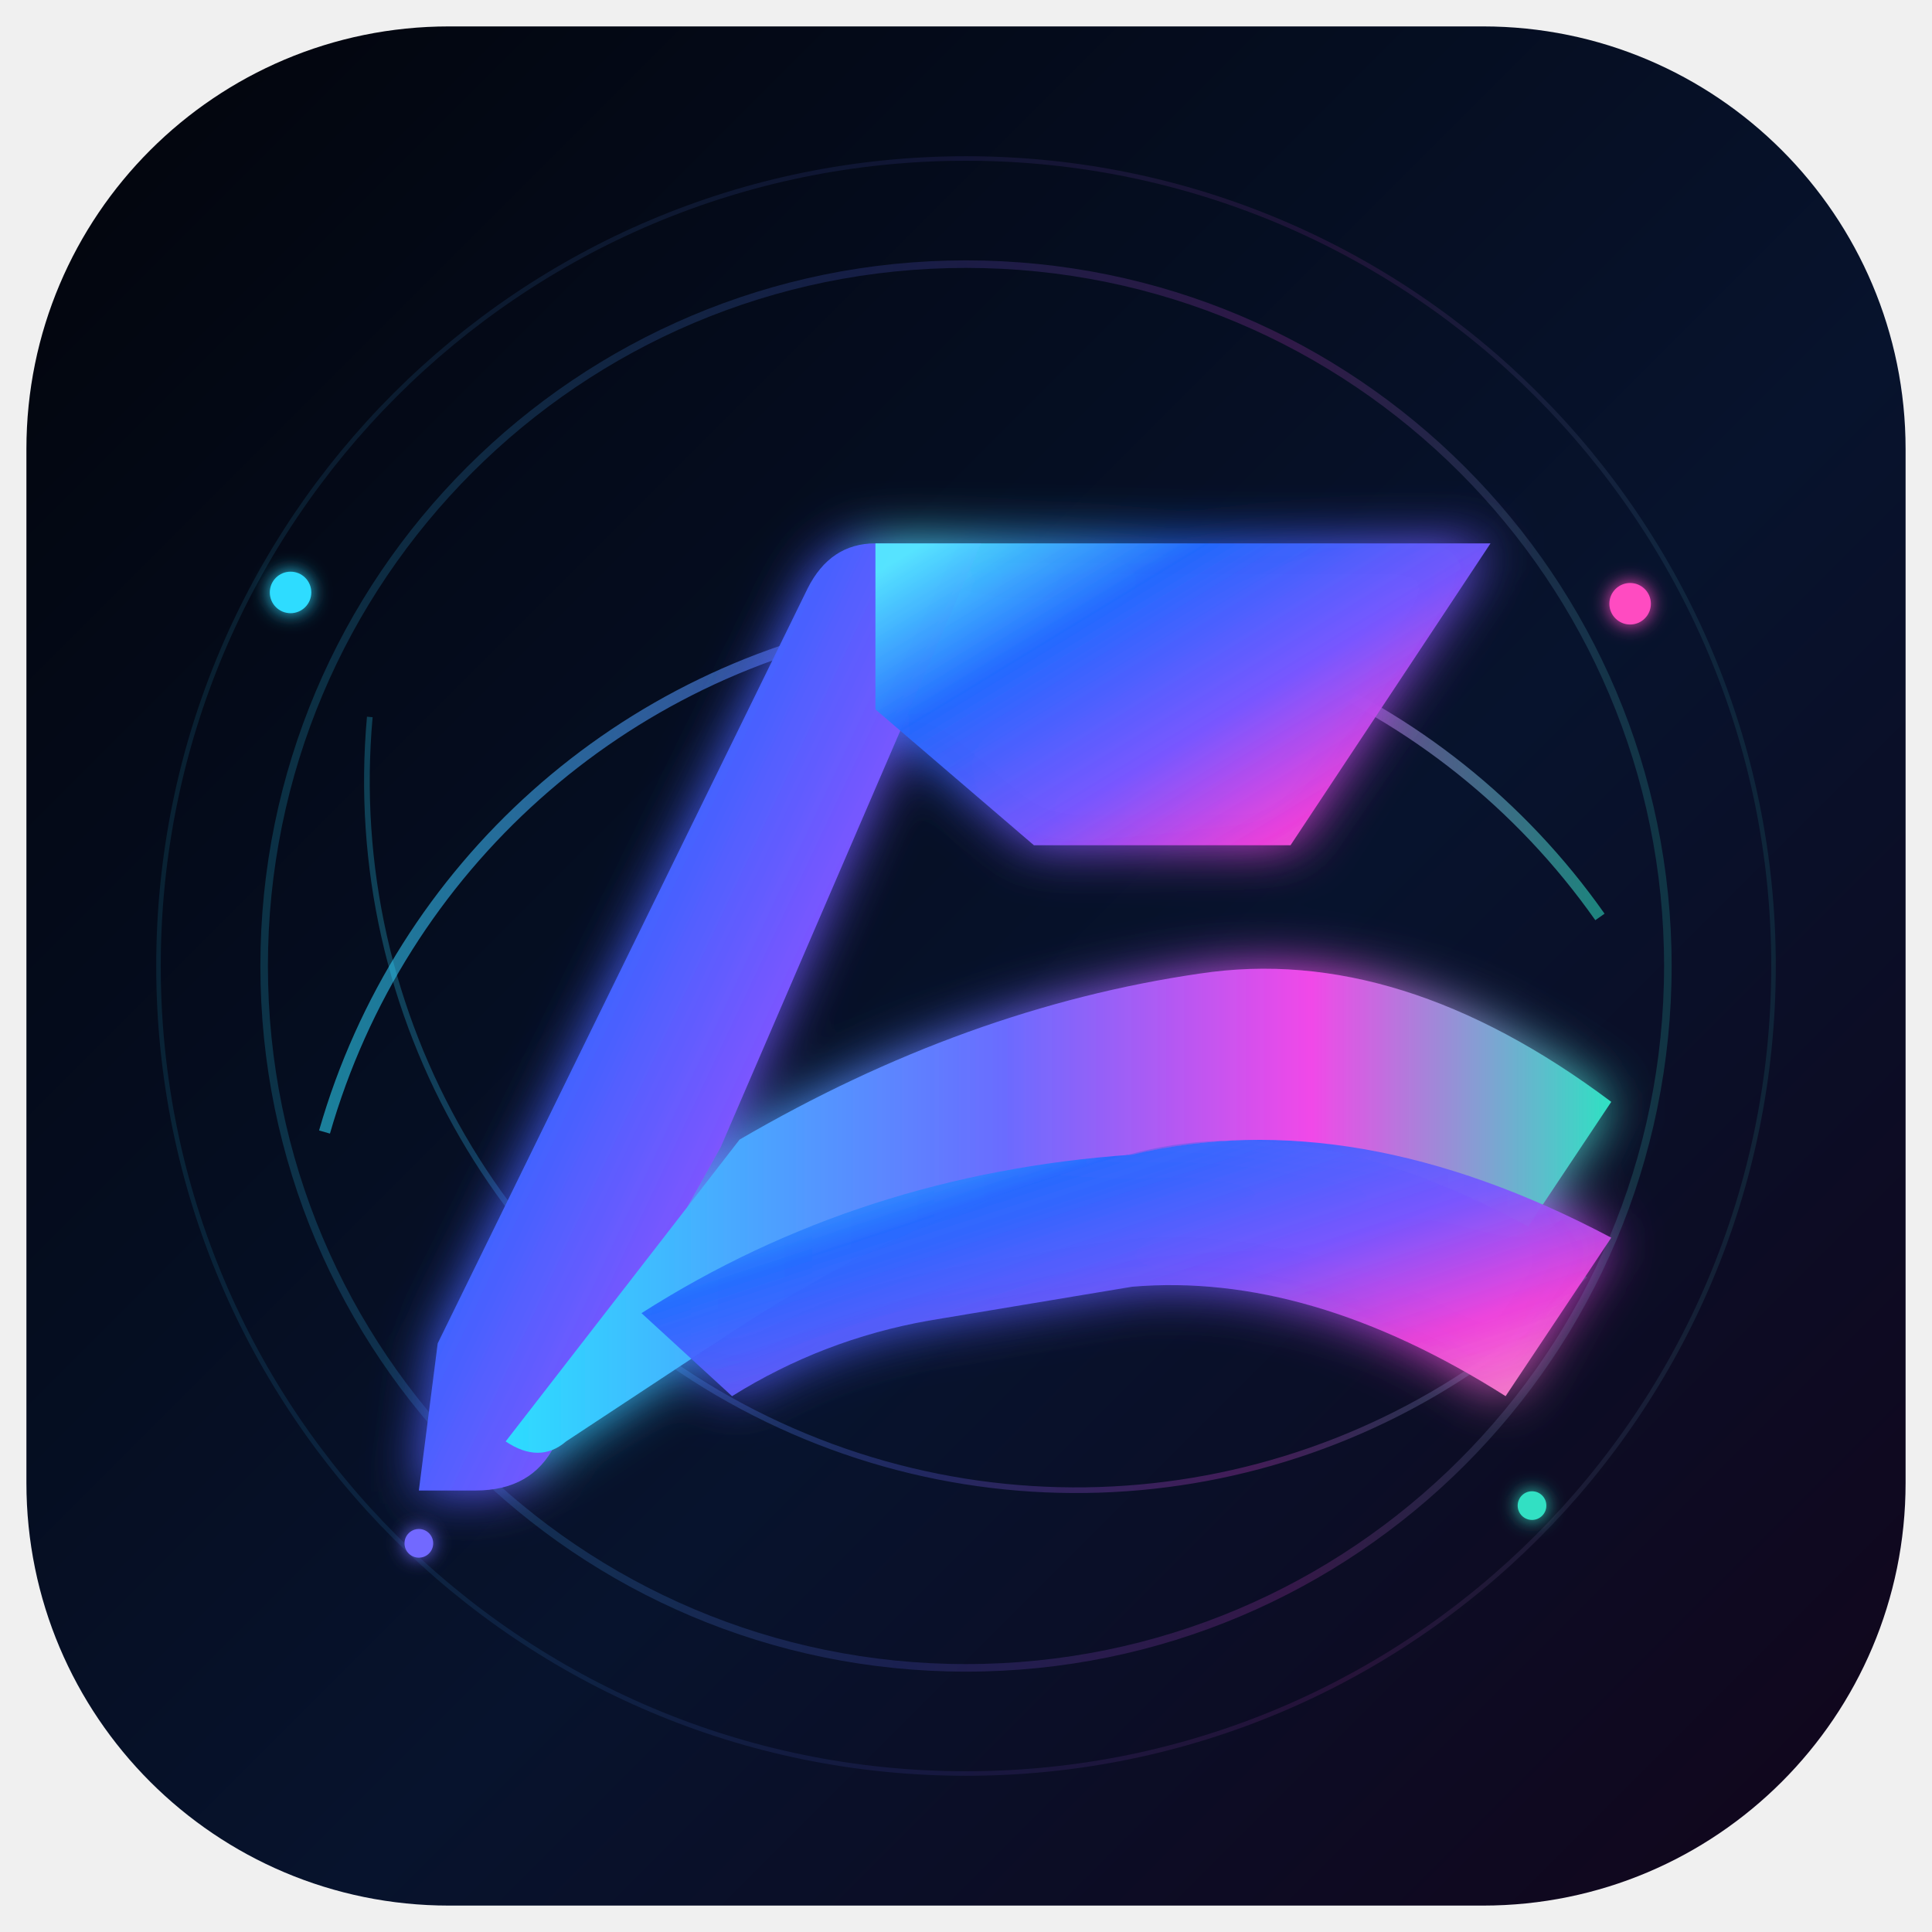
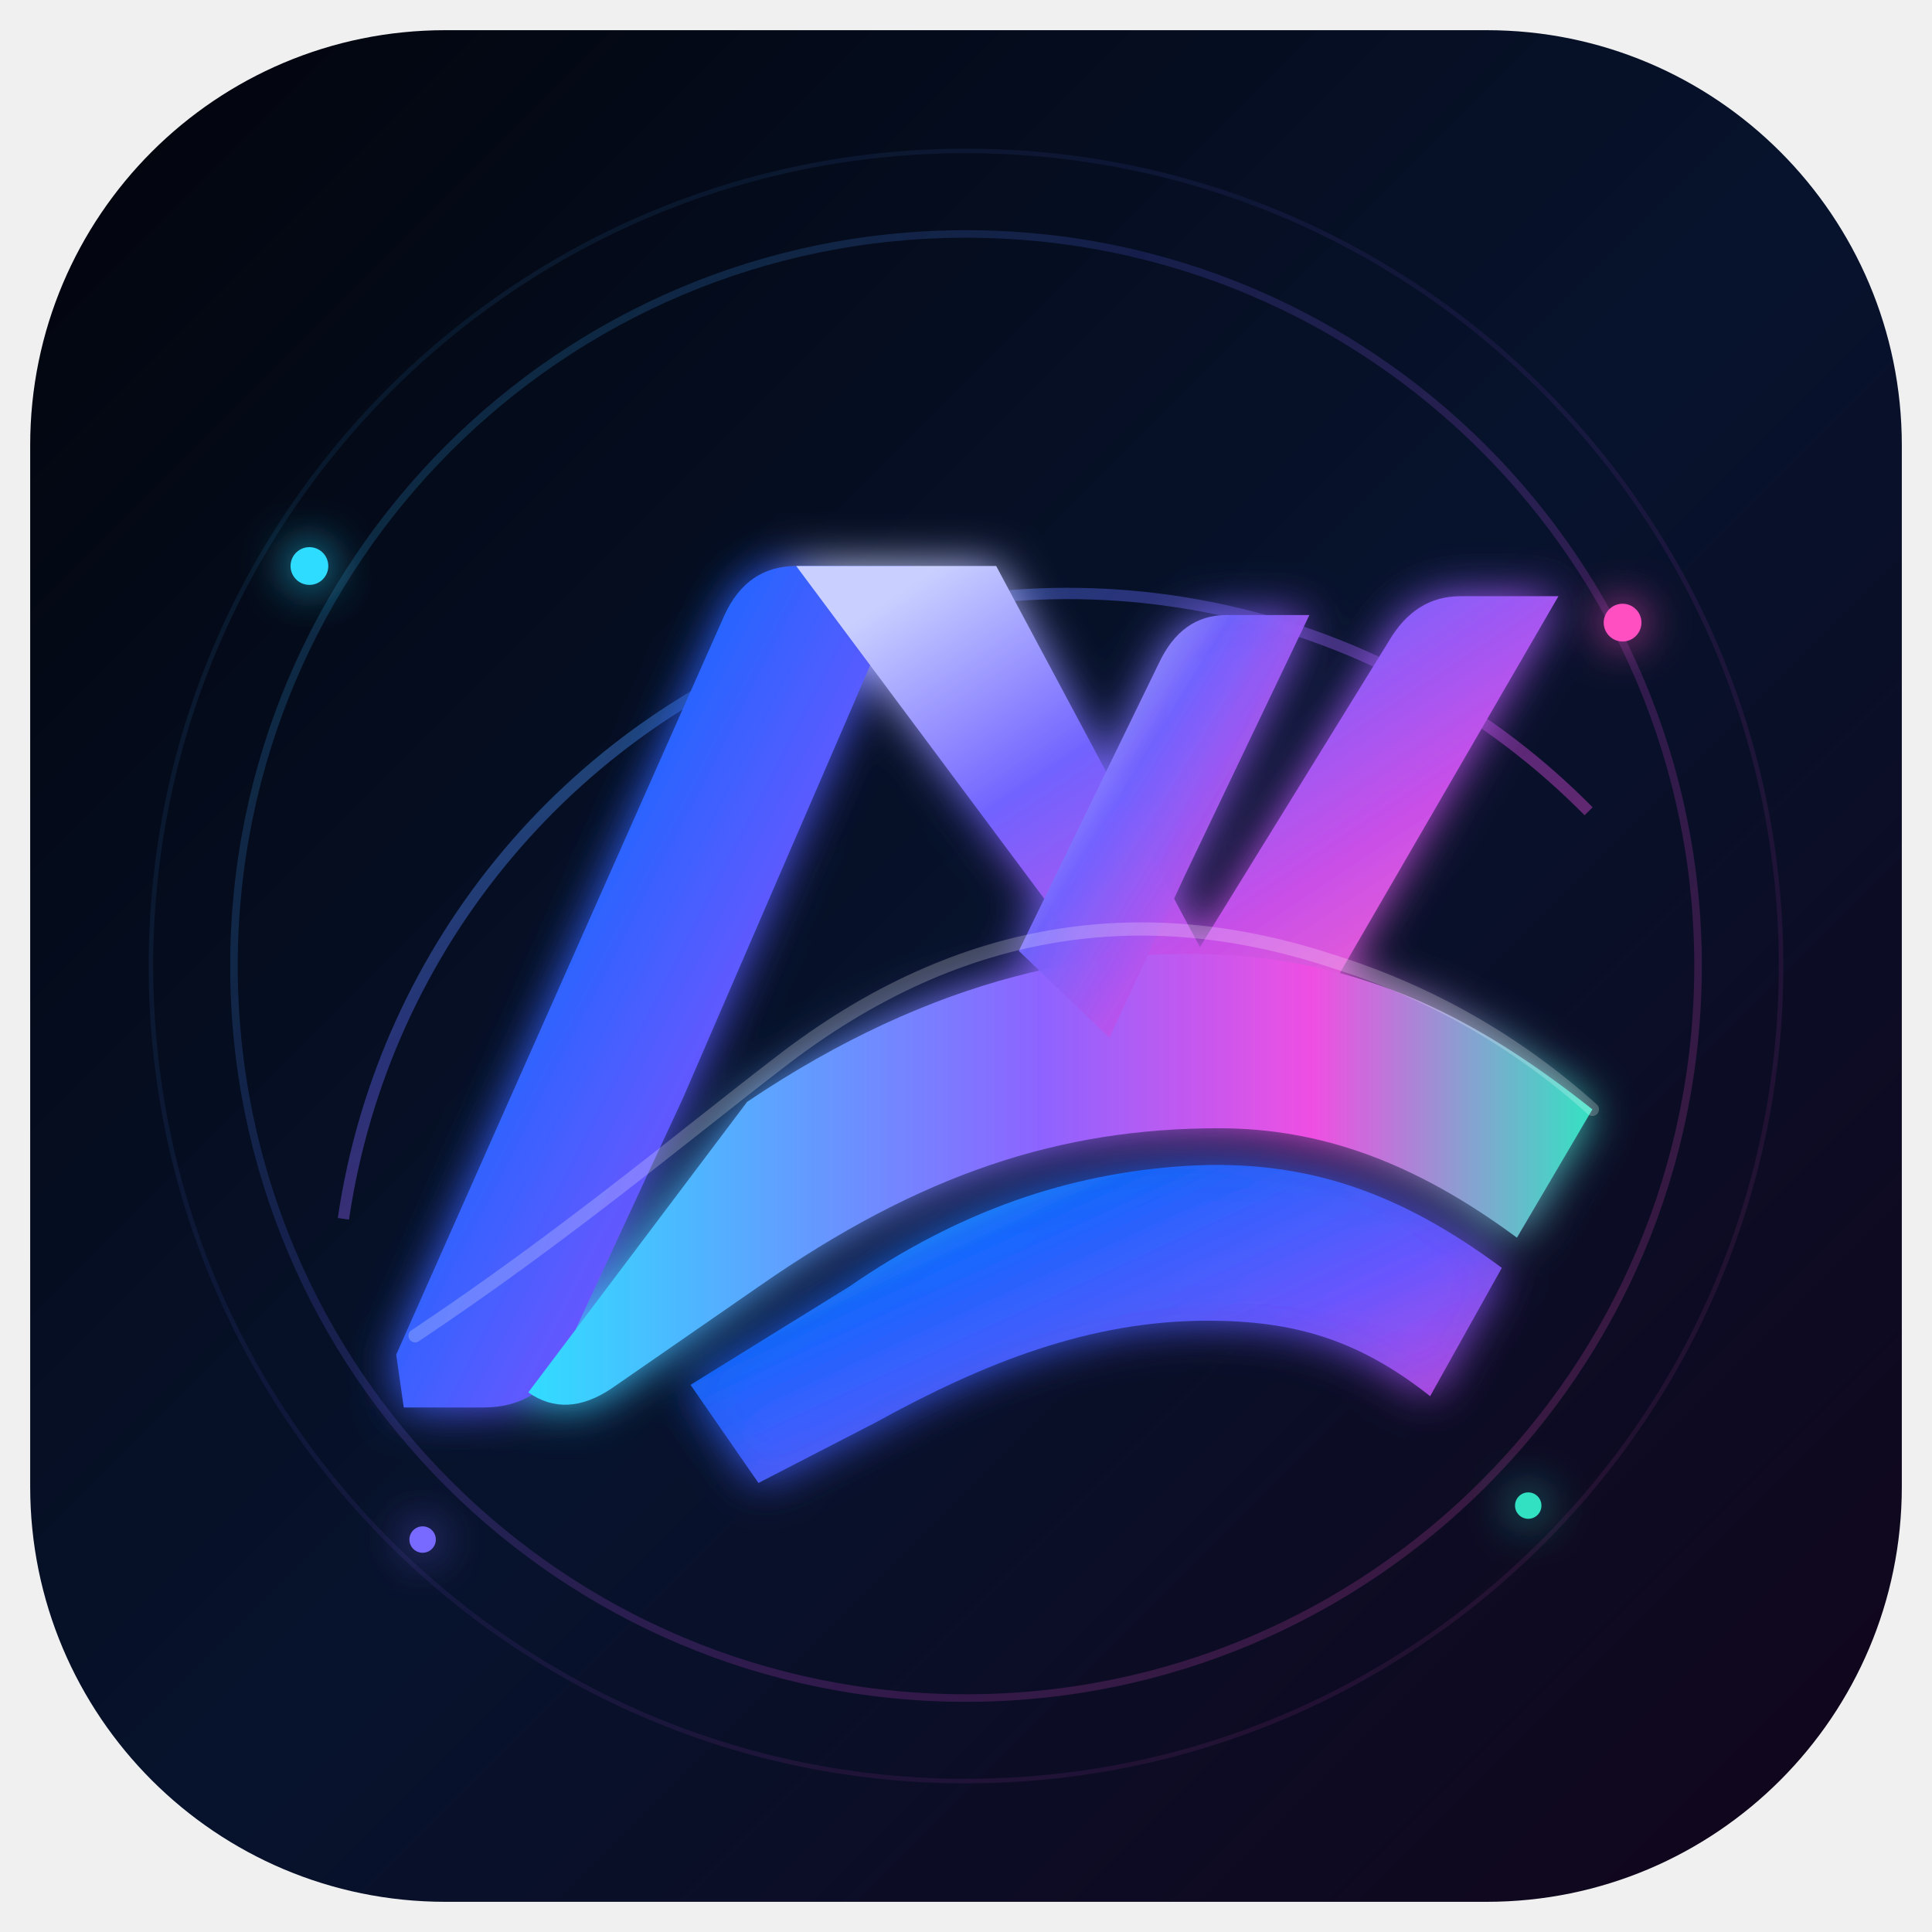
- <svg xmlns="http://www.w3.org/2000/svg" width="512" height="512" viewBox="0 0 512 512">
+ <svg xmlns="http://www.w3.org/2000/svg" width="512" height="512" viewBox="0 0 512 512" role="img" aria-labelledby="title desc">
  <defs>
    <linearGradient id="bg" x1="0" y1="0" x2="1" y2="1">
      <stop stop-color="#02040b" />
-       <stop offset=".58" stop-color="#07132d" />
+       <stop offset=".52" stop-color="#07132d" />
      <stop offset="1" stop-color="#12051b" />
    </linearGradient>
-     <linearGradient id="sym" x1="0" y1="0.1" x2="1" y2=".9">
-       <stop stop-color="#55e8ff" />
-       <stop offset=".28" stop-color="#2469ff" />
-       <stop offset=".58" stop-color="#7957ff" />
-       <stop offset=".82" stop-color="#ef43dd" />
-       <stop offset="1" stop-color="#ff84cf" />
+     <linearGradient id="left" x1="0" y1=".1" x2=".95" y2=".9">
+       <stop stop-color="#4ee9ff" />
+       <stop offset=".30" stop-color="#1768ff" />
+       <stop offset=".66" stop-color="#6b57ff" />
+       <stop offset="1" stop-color="#d54add" />
    </linearGradient>
-     <linearGradient id="edge" x1="0" y1="0" x2="1" y2="0">
-       <stop stop-color="#2ddcff" />
-       <stop offset=".45" stop-color="#6a6cff" />
-       <stop offset=".73" stop-color="#f149e8" />
-       <stop offset="1" stop-color="#30e0c3" />
+     <linearGradient id="right" x1=".1" y1=".1" x2="1" y2=".9">
+       <stop stop-color="#c9d0ff" />
+       <stop offset=".34" stop-color="#7163ff" />
+       <stop offset=".68" stop-color="#c84fe8" />
+       <stop offset="1" stop-color="#ff67c7" />
    </linearGradient>
-     <filter id="softGlow" x="-45%" y="-45%" width="190%" height="190%">
-       <feGaussianBlur stdDeviation="7" result="b" />
-       <feMerge>
-         <feMergeNode in="b" />
-         <feMergeNode in="SourceGraphic" />
-       </feMerge>
-     </filter>
-     <filter id="tinyGlow" x="-80%" y="-80%" width="260%" height="260%">
-       <feGaussianBlur stdDeviation="2.5" result="b" />
+     <linearGradient id="bridge" x1="0" y1=".5" x2="1" y2=".5">
+       <stop stop-color="#32dbff" />
+       <stop offset=".48" stop-color="#8d64ff" />
+       <stop offset=".74" stop-color="#ef4fe2" />
+       <stop offset="1" stop-color="#37e0c3" />
+     </linearGradient>
+     <linearGradient id="ring" x1="0" y1=".1" x2="1" y2=".9">
+       <stop stop-color="#28d9ff" />
+       <stop offset=".33" stop-color="#5f6cff" />
+       <stop offset=".66" stop-color="#e44df0" />
+       <stop offset="1" stop-color="#ff58b6" />
+     </linearGradient>
+     <filter id="glow" x="-40%" y="-40%" width="180%" height="180%">
+       <feGaussianBlur stdDeviation="6" result="b" />
      <feMerge>
        <feMergeNode in="b" />
        <feMergeNode in="SourceGraphic" />
      </feMerge>
    </filter>
  </defs>
-   <rect x="7" y="7" width="498" height="498" rx="112" fill="url(#bg)" />
-   <circle cx="256" cy="256" r="186" fill="none" stroke="url(#edge)" stroke-width="2" opacity=".18" />
-   <circle cx="256" cy="256" r="214" fill="none" stroke="url(#edge)" stroke-width="1.2" opacity=".11" />
-   <path d="M86 300 A190 190 0 0 1 424 243" fill="none" stroke="url(#edge)" stroke-width="3" opacity=".55" />
-   <path d="M98 190 A188 188 0 0 0 420 338" fill="none" stroke="url(#edge)" stroke-width="1.5" opacity=".25" />
-   <g filter="url(#softGlow)">
-     <path d="M116 356 L214 156 Q220 144 232 144 L260 144 L191 304 L147 383 Q141 395 126 395 L111 395 Z" fill="url(#sym)" />
-     <path d="M232 144 L395 144 L342 224 L274 224 L232 188 Z" fill="url(#sym)" opacity=".96" />
-     <path d="M196 302 Q256 267 318 258 Q371 250 427 292 L405 325 Q346 293 299 306 Q247 319 197 351 L150 382 Q143 388 134 382 Z" fill="url(#edge)" />
-     <path d="M300 306 Q359 292 427 328 L399 370 Q347 337 300 341 L246 350 Q218 355 194 370 L170 348 Q228 311 300 306 Z" fill="url(#sym)" opacity=".93" />
+   <rect x="8" y="8" width="496" height="496" rx="110" fill="url(#bg)" />
+   <circle cx="256" cy="256" r="194" fill="none" stroke="url(#ring)" stroke-width="2" opacity=".18" />
+   <circle cx="256" cy="256" r="216" fill="none" stroke="url(#ring)" stroke-width="1.2" opacity=".09" />
+   <path d="M91 323 A194 194 0 0 1 421 215" fill="none" stroke="url(#ring)" stroke-width="3" opacity=".38" />
+   <g filter="url(#glow)">
+     <path d="M105 359 L192 163 Q198 150 211 150 H242 L181 291 L149 360 Q143 373 128 373 H107 Z" fill="url(#left)" />
+     <path d="M211 150 L264 150 L318 251 L368 170 Q375 158 387 158 H413 L355 258 Q348 270 338 270 H309 Q299 270 293 260 Z" fill="url(#right)" />
+     <path d="M198 292 C247 259 293 249 335 254 C367 258 393 271 422 294              L402 328 C375 308 350 299 323 299              C281 299 244 311 201 341 L162 368              Q150 376 140 369 Z" fill="url(#bridge)" />
+     <path d="M270 252 L307 176 Q313 163 325 163 H347 L314 232 L294 275 Z" fill="url(#right)" opacity=".95" />
+     <path d="M225 341 C254 321 283 311 314 309 C346 307 371 316 398 336              L379 370 C360 355 343 350 320 350 C289 350 261 361 232 377 L201 393 L183 367 Z" fill="url(#left)" opacity=".92" />
  </g>
-   <g filter="url(#tinyGlow)">
-     <circle cx="77" cy="157" r="5.5" fill="#2ddcff" />
-     <circle cx="432" cy="160" r="5.5" fill="#ff4cc1" />
-     <circle cx="111" cy="409" r="3.8" fill="#7269ff" />
-     <circle cx="406" cy="399" r="3.8" fill="#30e0c3" />
+   <path d="M110 354 C149 328 180 302 206 282 C256 243 306 239 354 255 C379 263 402 276 422 294" fill="none" stroke="#ffffff" stroke-opacity=".22" stroke-width="3.5" stroke-linecap="round" />
+   <g filter="url(#glow)">
+     <circle cx="82" cy="150" r="5" fill="#2ddcff" />
+     <circle cx="430" cy="165" r="5" fill="#ff4fc1" />
+     <circle cx="112" cy="408" r="3.5" fill="#7869ff" />
+     <circle cx="405" cy="399" r="3.5" fill="#31e0c2" />
  </g>
</svg>
